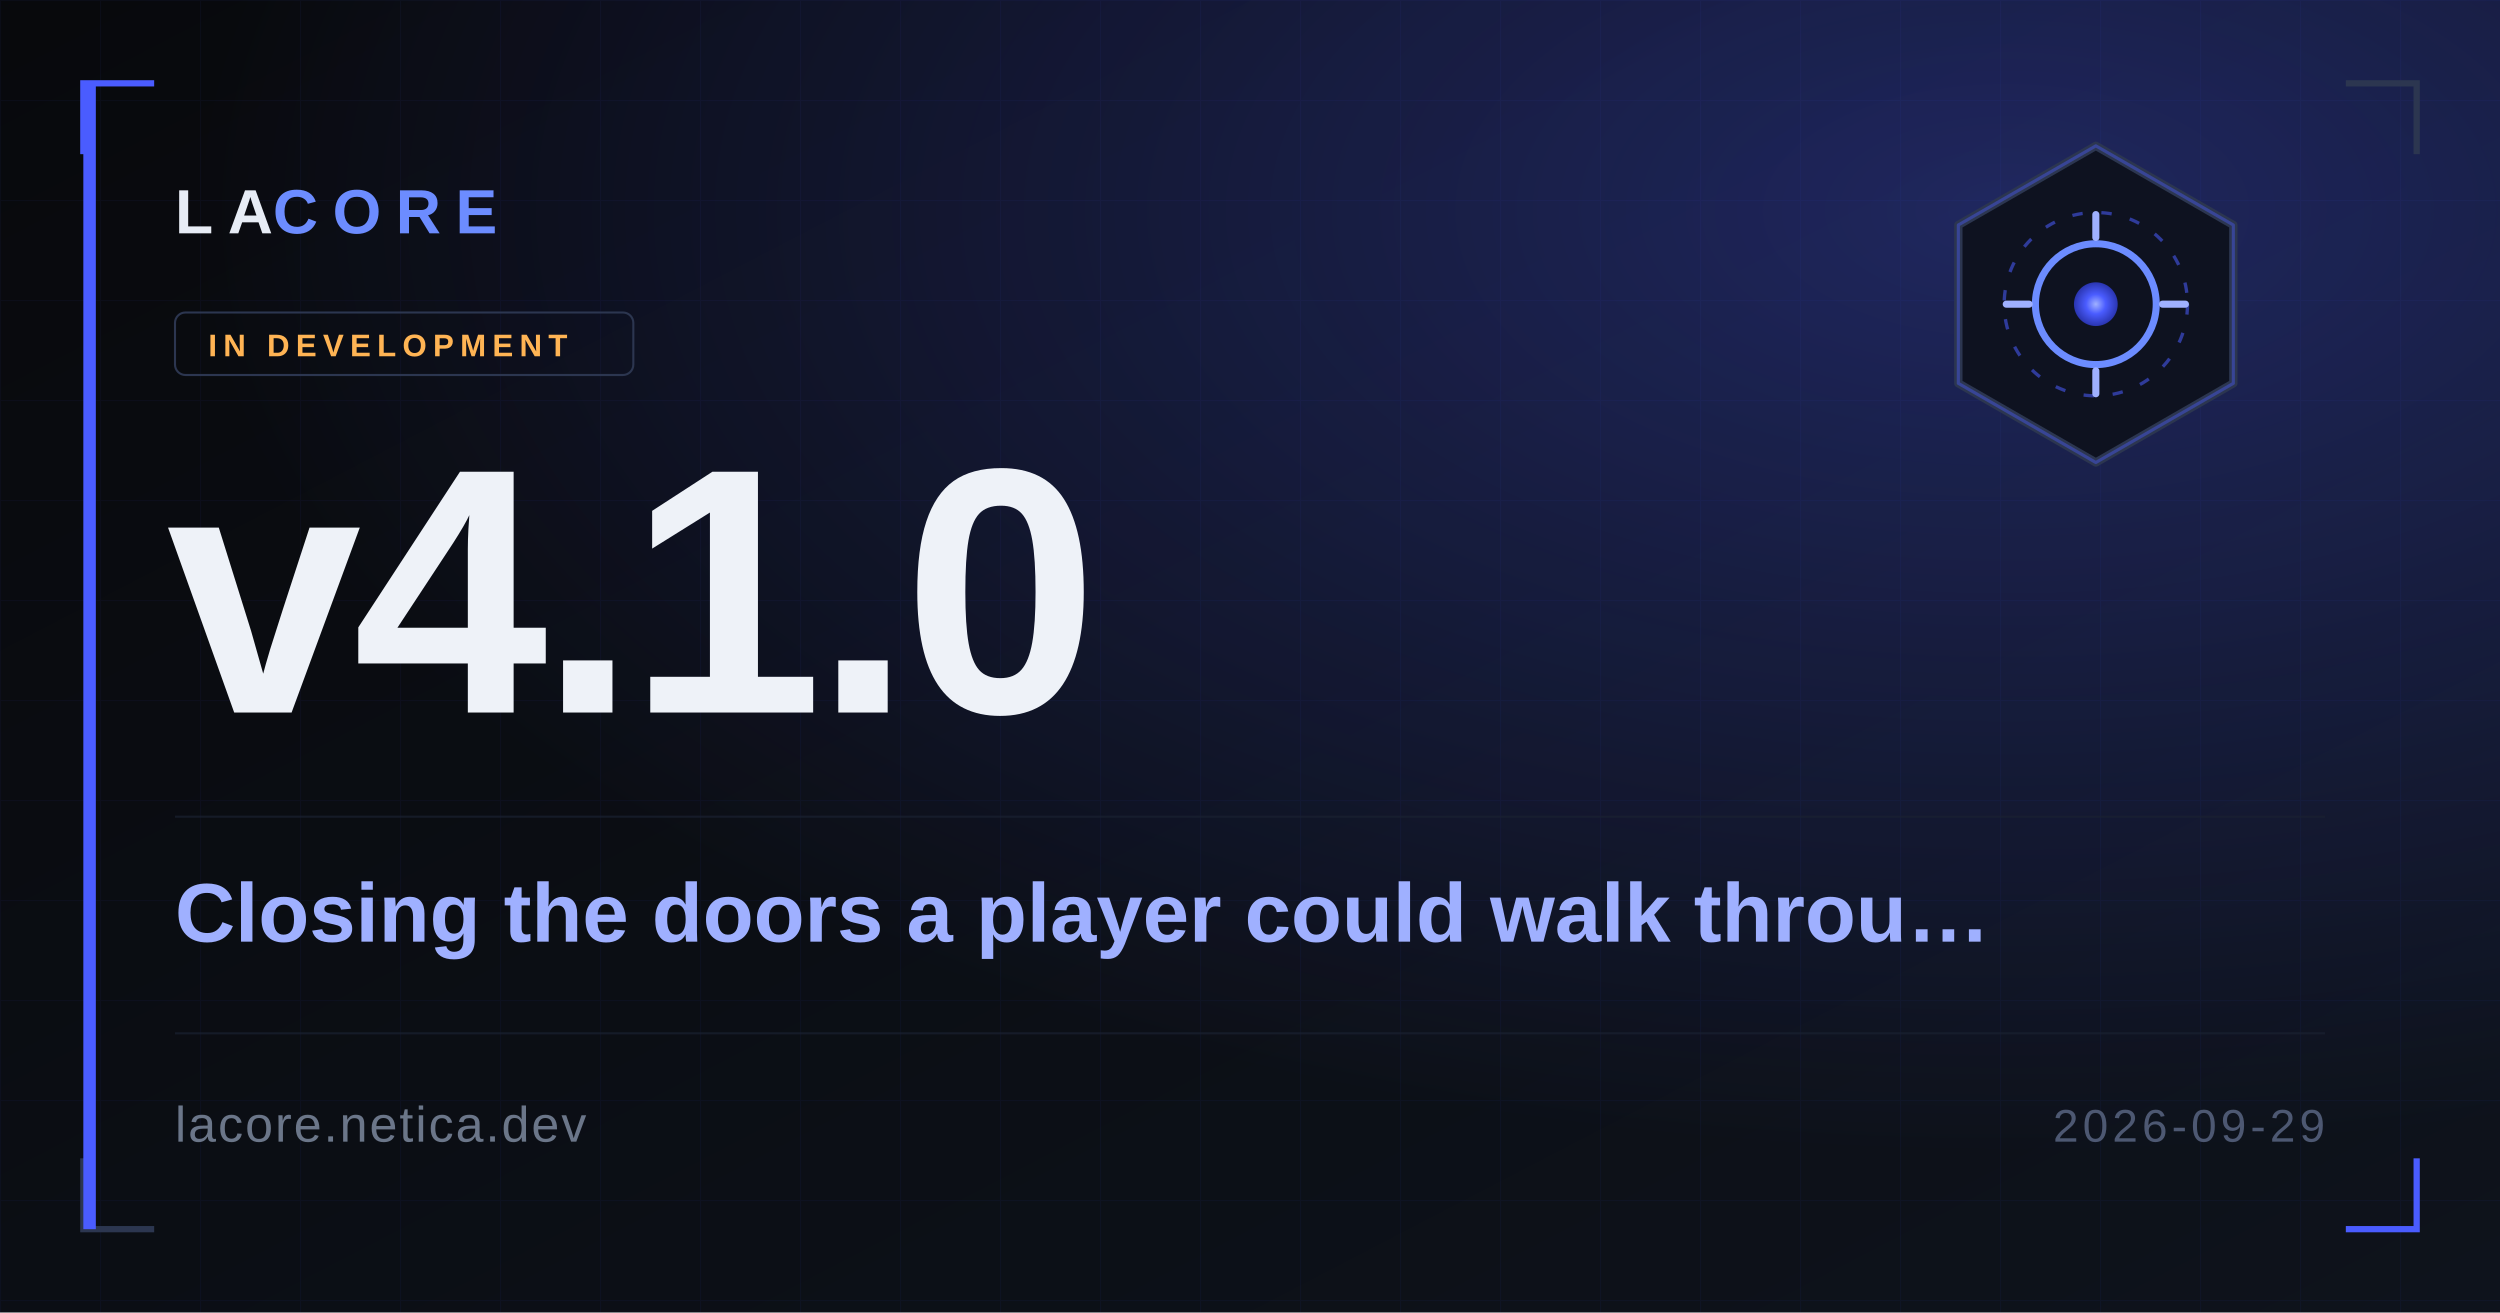
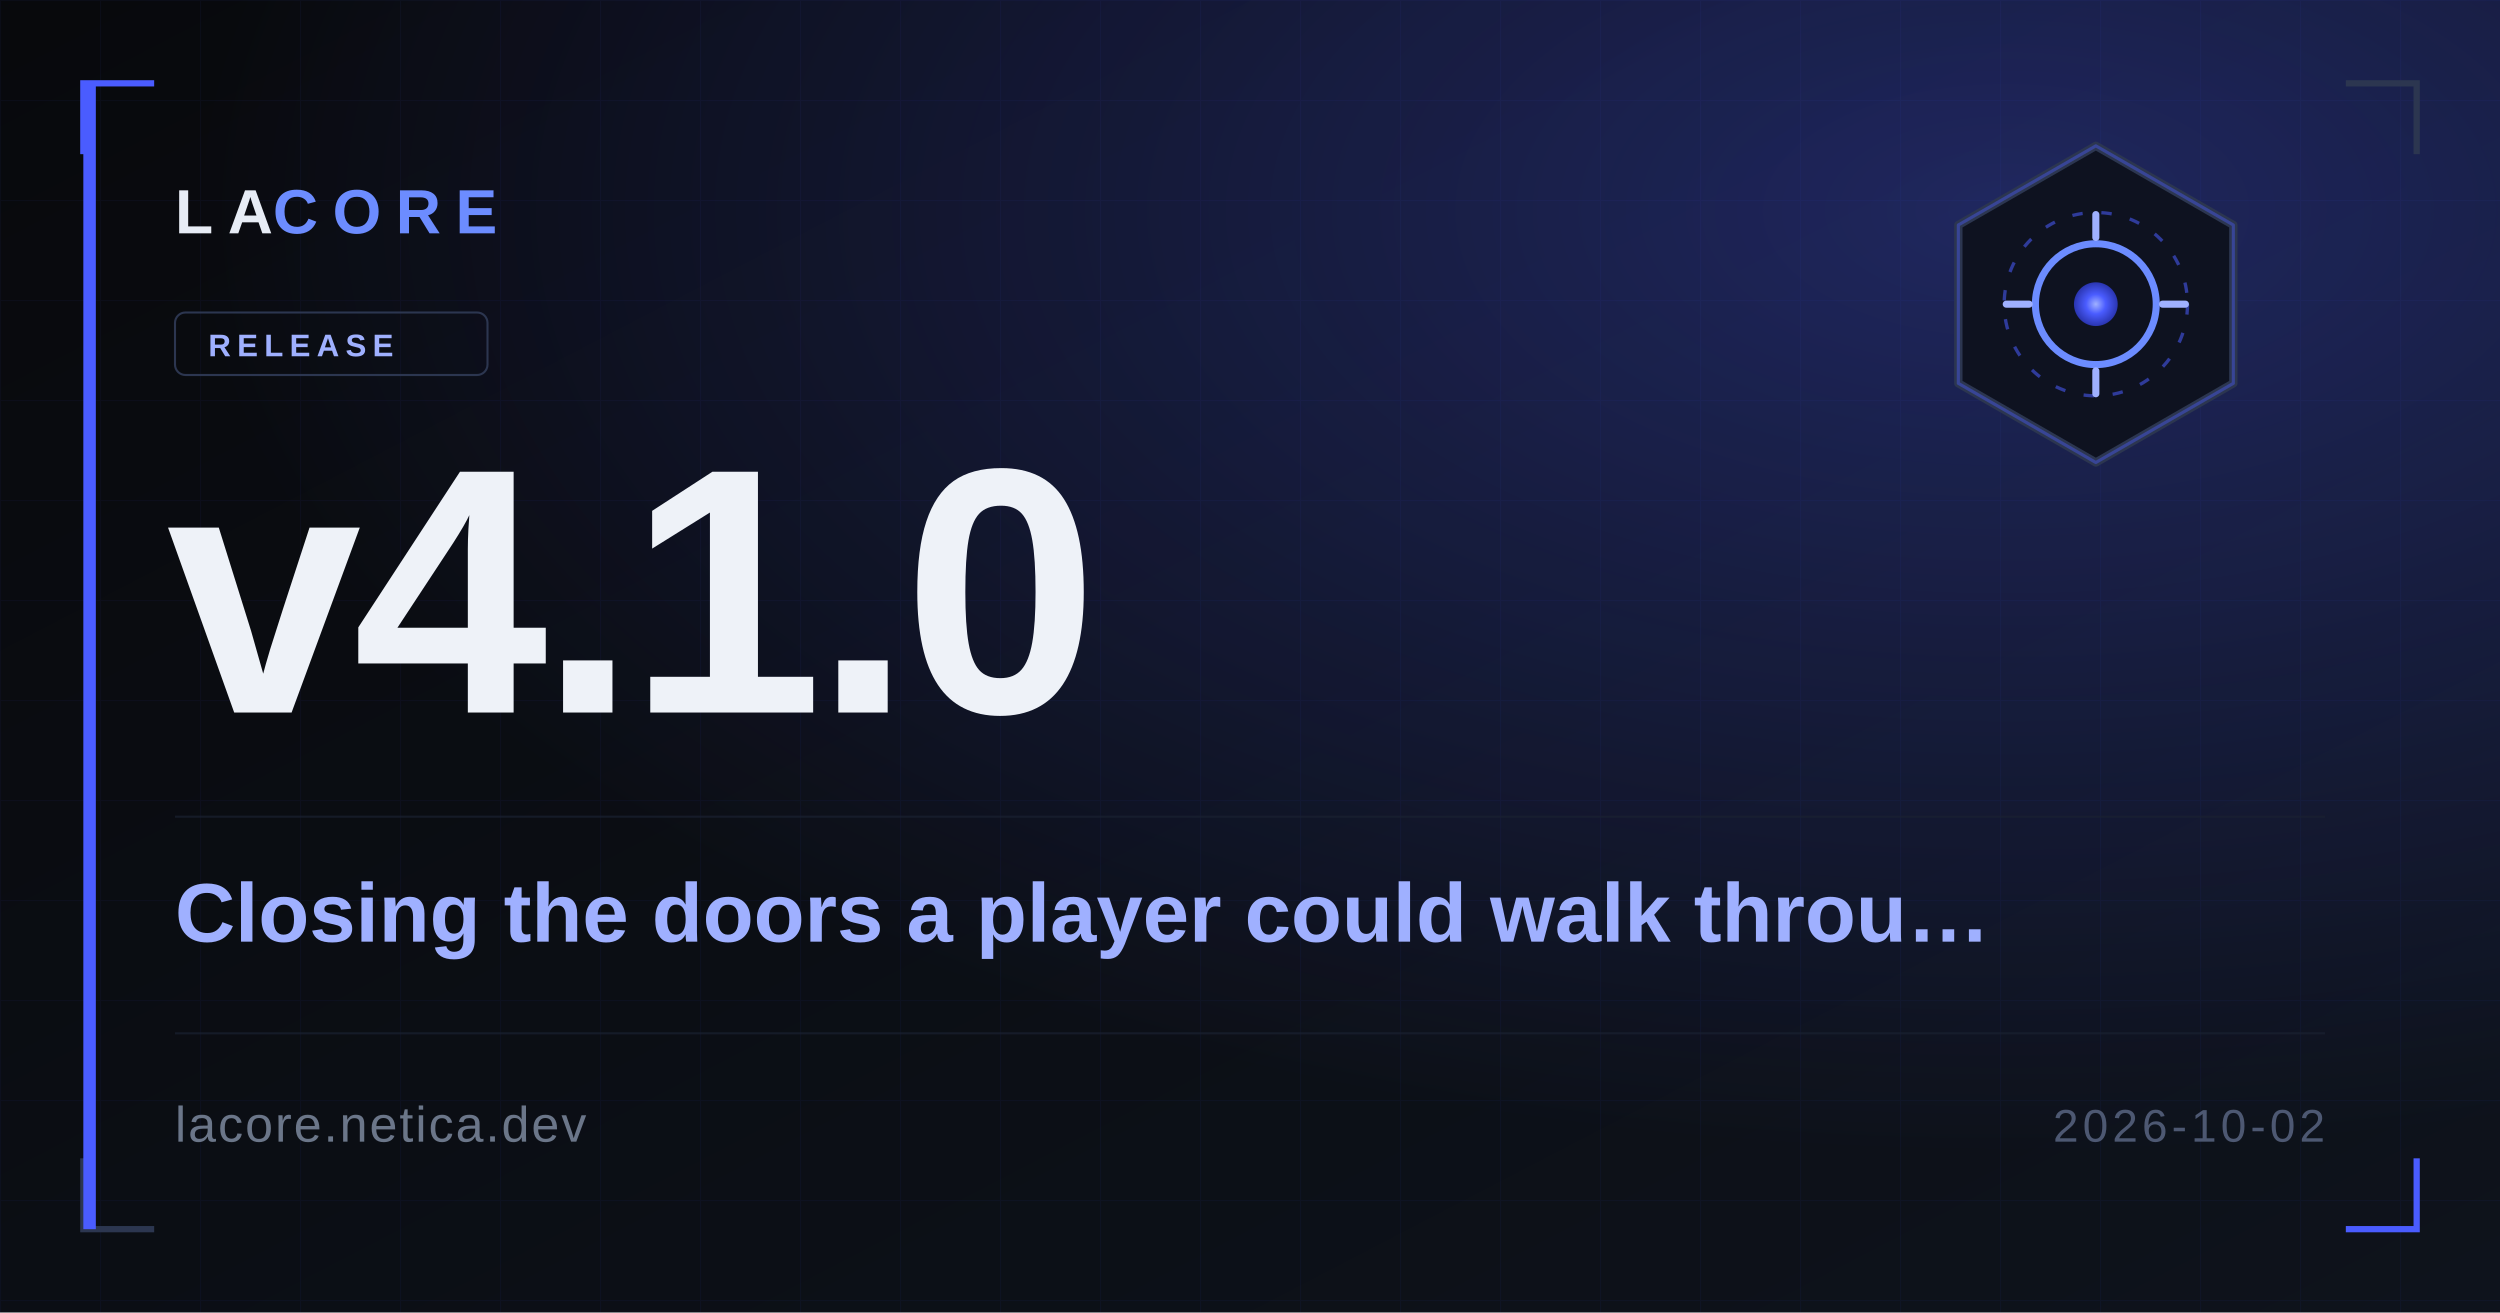
<svg xmlns="http://www.w3.org/2000/svg" viewBox="0 0 1200 630" font-family="'Chakra Petch', 'Segoe UI', system-ui, -apple-system, Arial, sans-serif">
  <defs>
    <linearGradient id="bg" x1="0" y1="0" x2="1" y2="1">
      <stop offset="0" stop-color="#08090c" />
      <stop offset="1" stop-color="#0e131c" />
    </linearGradient>
    <radialGradient id="glow" cx="0.8" cy="0.16" r="0.72">
      <stop offset="0" stop-color="#4a5cff" stop-opacity="0.32" />
      <stop offset="1" stop-color="#4a5cff" stop-opacity="0" />
    </radialGradient>
    <radialGradient id="core" cx="0.5" cy="0.5" r="0.5">
      <stop offset="0" stop-color="#9fb0ff" />
      <stop offset="0.45" stop-color="#4a5cff" />
      <stop offset="1" stop-color="#2a35b0" />
    </radialGradient>
    <pattern id="grid" width="48" height="48" patternUnits="userSpaceOnUse">
      <path d="M48 0H0V48" fill="none" stroke="#4a5cff" stroke-opacity="0.05" stroke-width="1" />
    </pattern>
  </defs>
  <rect width="1200" height="630" fill="url(#bg)" />
  <rect width="1200" height="630" fill="url(#grid)" />
  <rect width="1200" height="630" fill="url(#glow)" />
  <g stroke="#4a5cff" stroke-width="3" fill="none">
    <path d="M40 74 V40 H74" />
    <path d="M1160 556 V590 H1126" />
  </g>
  <g stroke="#2c3650" stroke-width="3" fill="none">
    <path d="M1160 74 V40 H1126" />
    <path d="M40 556 V590 H74" />
  </g>
  <rect x="40" y="40" width="6" height="550" fill="#4a5cff" />
  <g transform="translate(1006 150)">
    <g transform="translate(-90 -90)">
      <polygon points="90,10 156,48 156,124 90,162 24,124 24,48" fill="#0e1220" stroke="#2c3650" stroke-width="4" stroke-linejoin="round" />
      <polygon points="90,10 156,48 156,124 90,162 24,124 24,48" fill="none" stroke="#4a5cff" stroke-width="1.5" stroke-linejoin="round" opacity="0.4" />
      <circle cx="90" cy="86" r="44" fill="none" stroke="#4a5cff" stroke-width="1.6" stroke-dasharray="5 9" opacity="0.55" />
      <circle cx="90" cy="86" r="29" fill="none" stroke="#6c8cff" stroke-width="3.4" />
      <circle cx="90" cy="86" r="10.5" fill="url(#core)" />
      <g stroke="#9fb0ff" stroke-width="3.4" stroke-linecap="round">
        <line x1="90" y1="43" x2="90" y2="54" />
        <line x1="90" y1="118" x2="90" y2="129" />
        <line x1="47" y1="86" x2="58" y2="86" />
        <line x1="122" y1="86" x2="133" y2="86" />
      </g>
    </g>
  </g>
  <g stroke="#1a2131" stroke-width="1" opacity="0.7">
    <line x1="84" y1="392" x2="1116" y2="392" />
    <line x1="84" y1="496" x2="1116" y2="496" />
  </g>
  <text x="84" y="112" fill="#e7ecf5" font-size="30" font-weight="700" letter-spacing="7">LA<tspan fill="#6c8cff">CORE</tspan>
  </text>
  <g>
-     <rect x="84" y="150" width="220" height="30" rx="5" fill="none" stroke="#2c3650" />
-     <text x="100" y="171" fill="#ffb454" font-size="15" font-weight="700" letter-spacing="3">IN DEVELOPMENT</text>
+     <rect x="84" y="150" width="150" height="30" rx="5" fill="none" stroke="#2c3650" />
+     <text x="100" y="171" fill="#9fb0ff" font-size="15" font-weight="700" letter-spacing="3">RELEASE</text>
  </g>
  <text x="80" y="342" fill="#eef2f8" font-size="168" font-weight="700" letter-spacing="-4">v4.1.0</text>
  <text x="84" y="452" fill="#9fb0ff" font-size="40" font-weight="600">Closing the doors a player could walk throu…</text>
  <text x="84" y="548" fill="#6b7689" font-size="24" font-weight="500" letter-spacing="1">lacore.netica.dev</text>
-   <text x="1116" y="548" fill="#4d5872" font-size="22" font-weight="500" letter-spacing="2" text-anchor="end">2026-09-29</text>
+   <text x="1116" y="548" fill="#4d5872" font-size="22" font-weight="500" letter-spacing="2" text-anchor="end">2026-10-02</text>
</svg>
